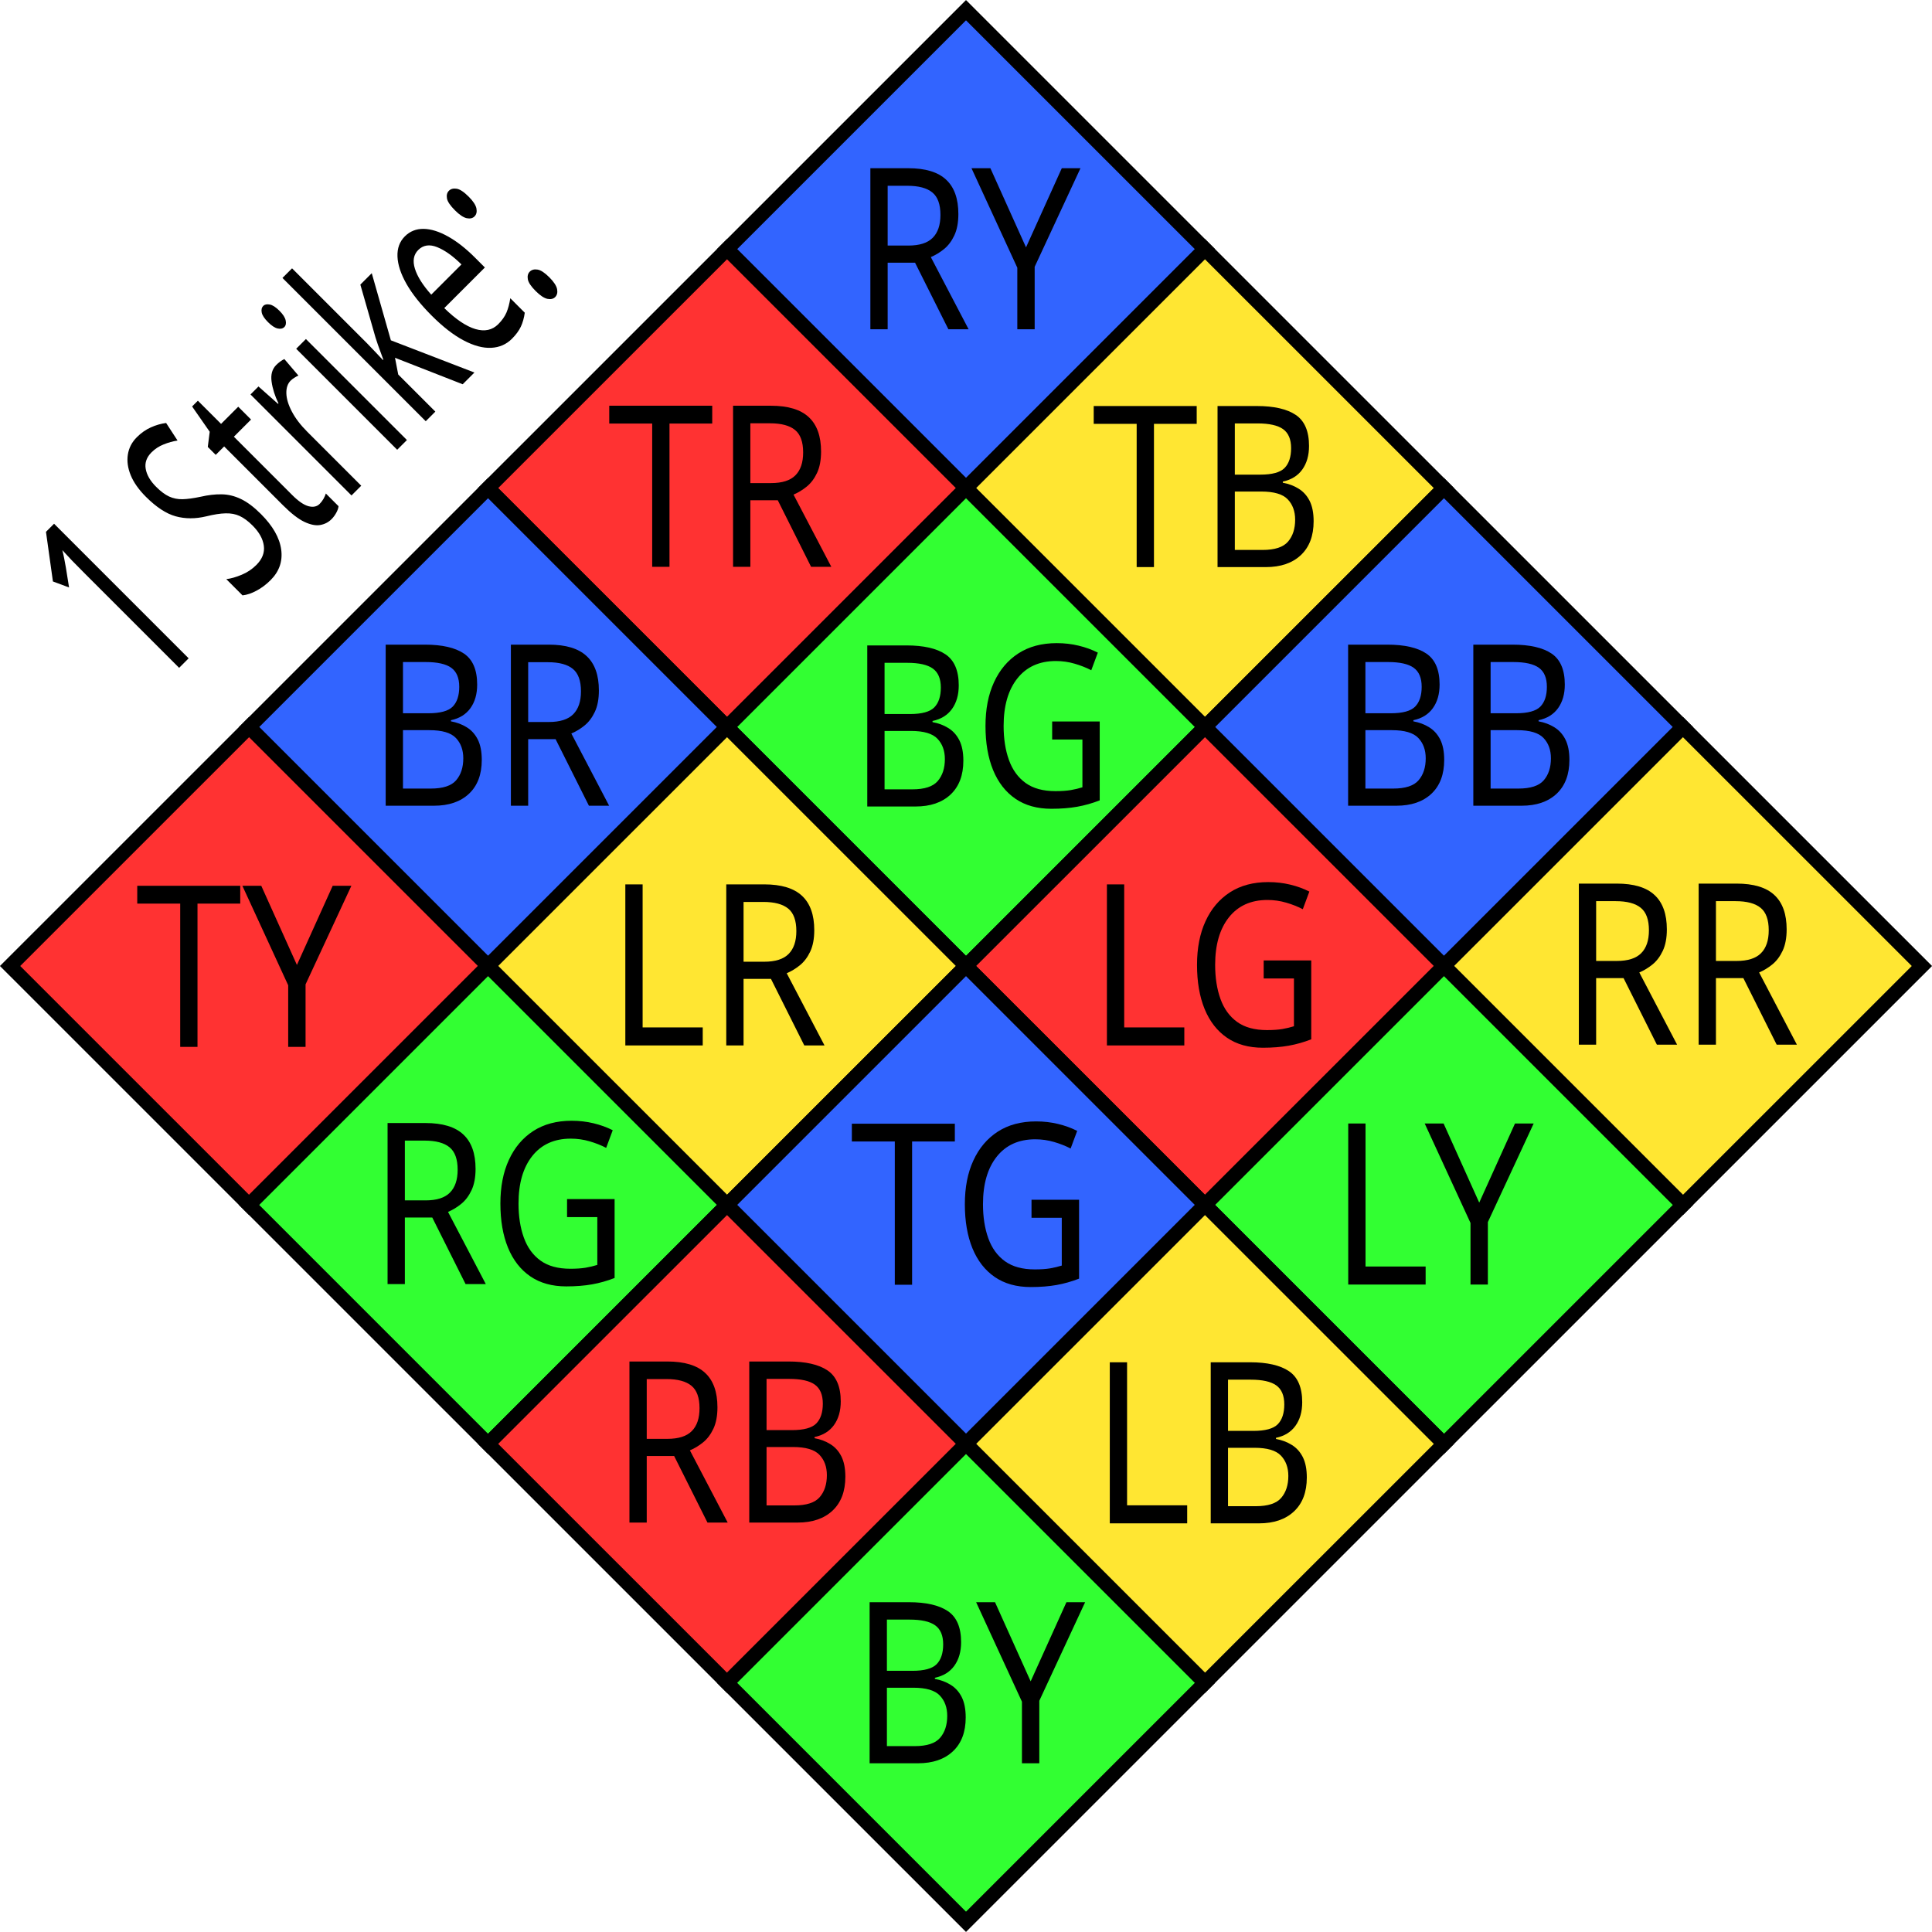
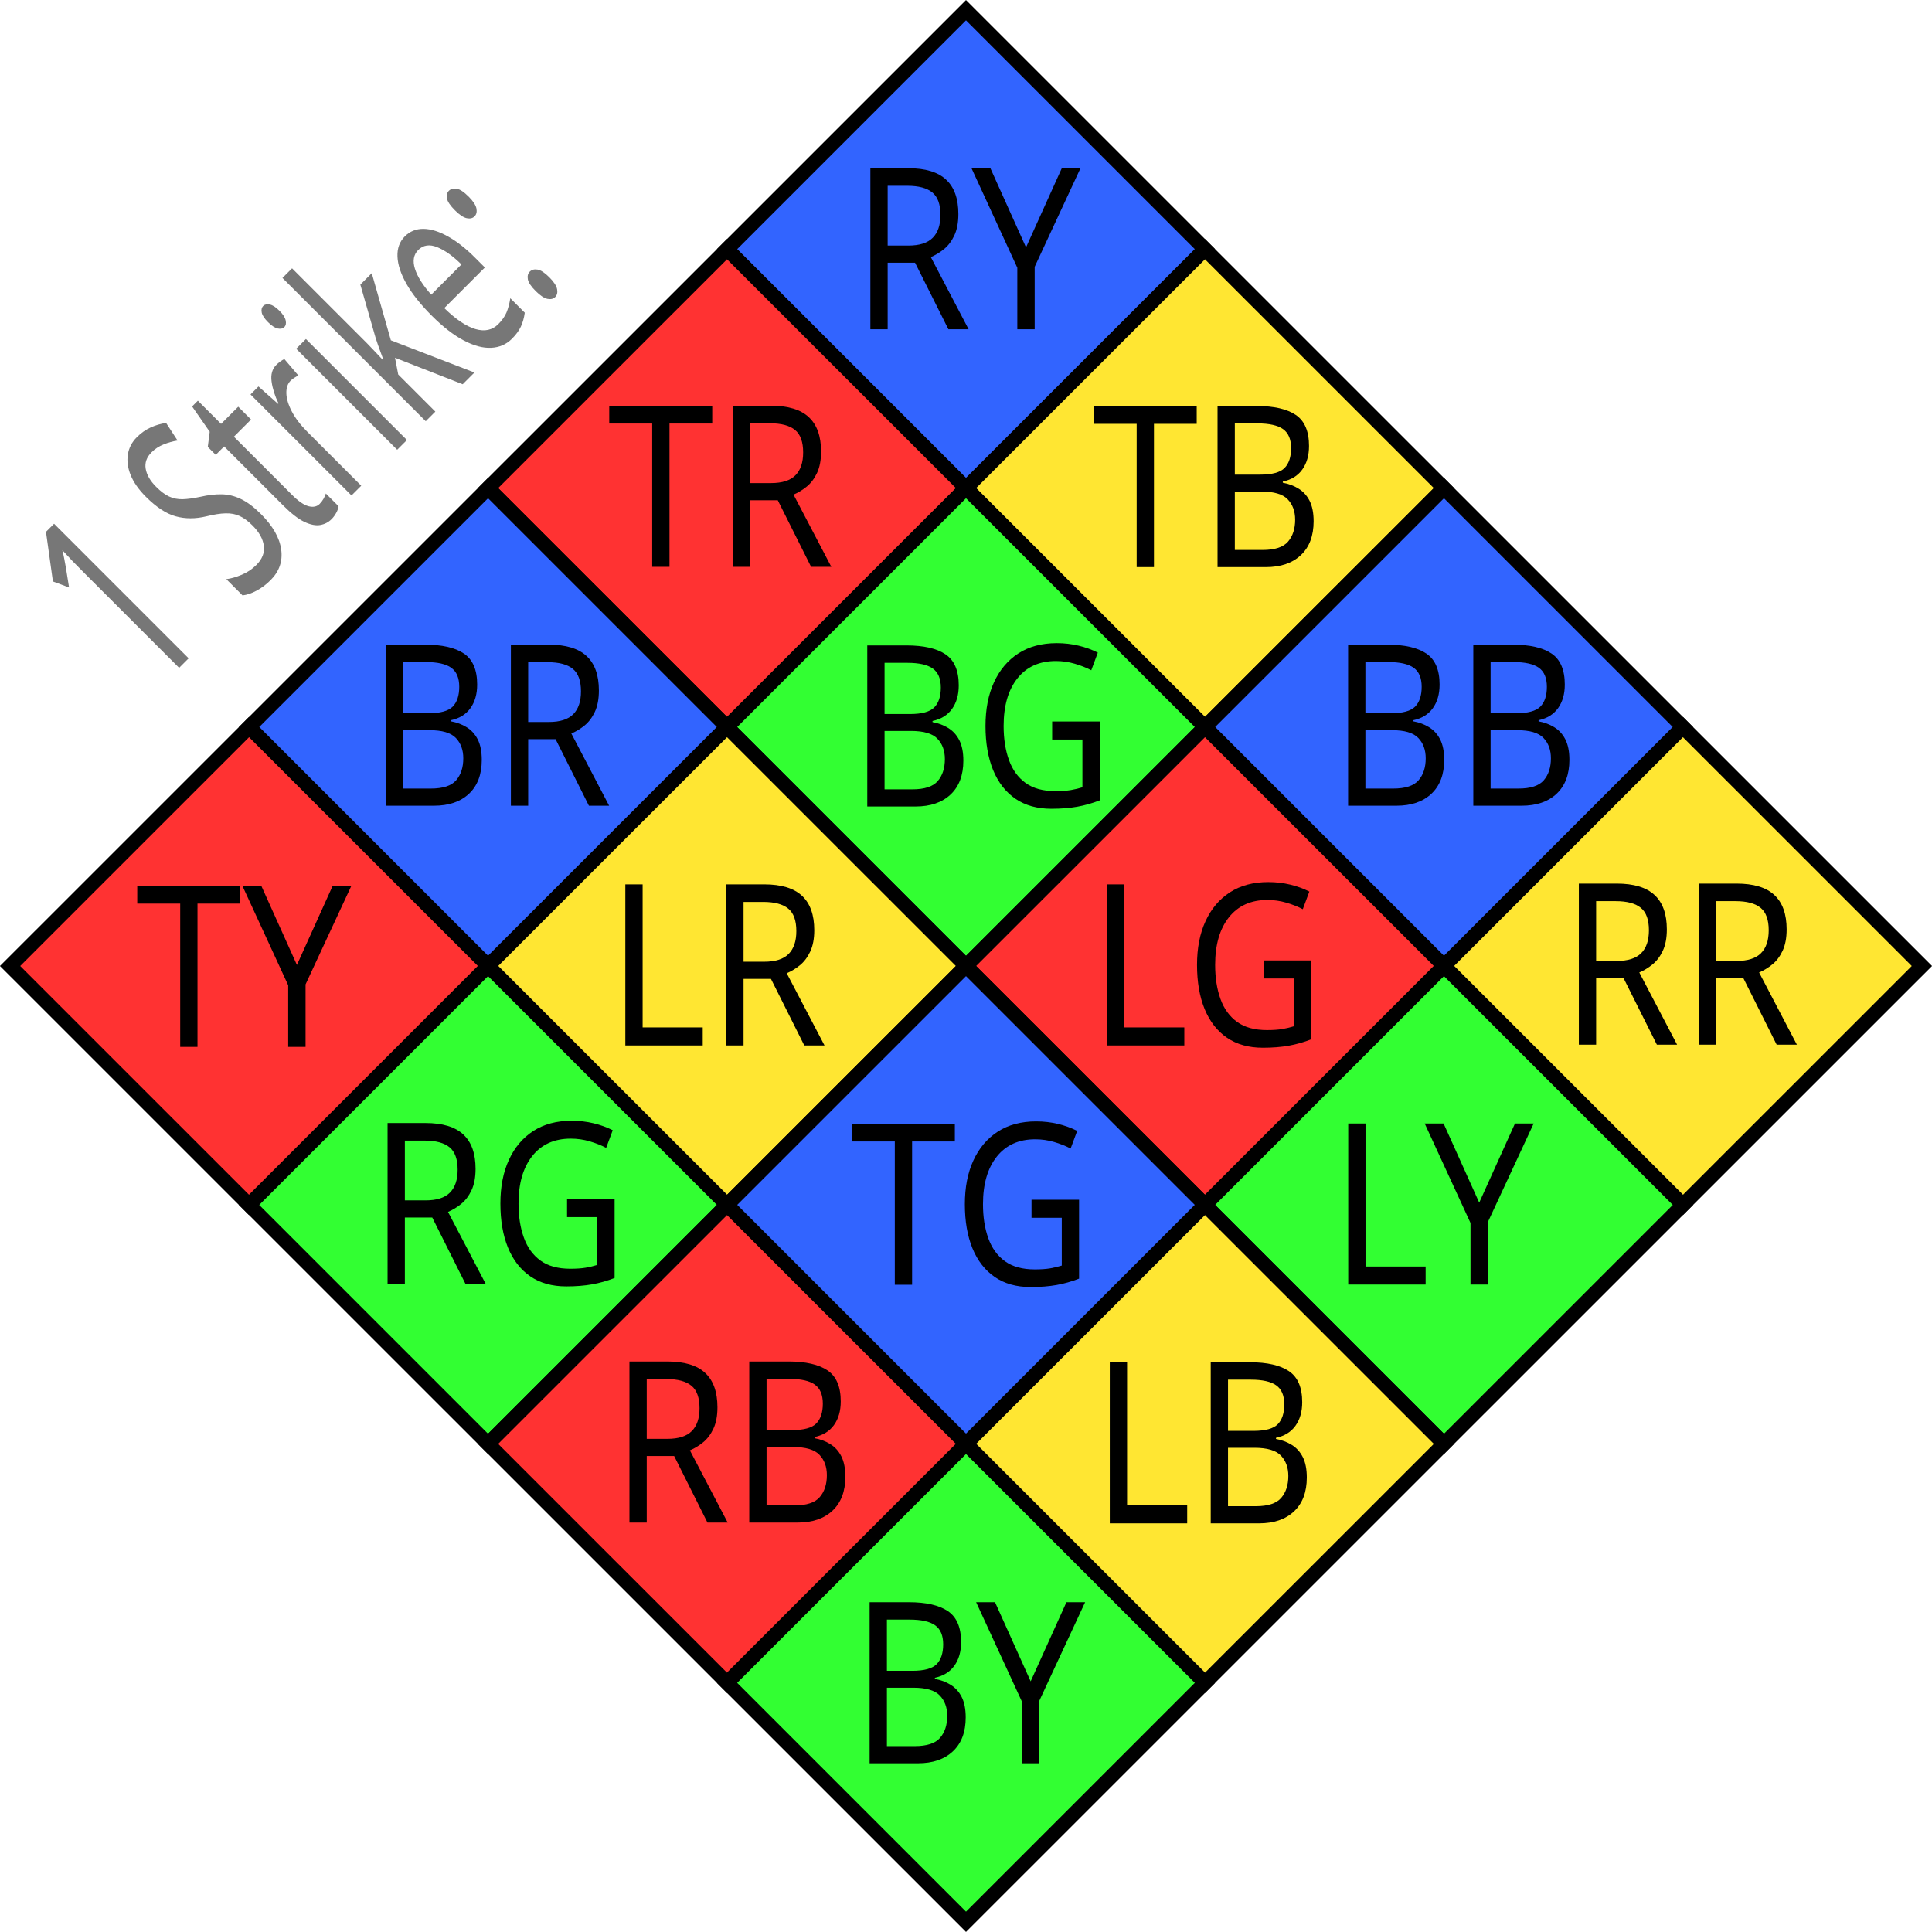
<svg xmlns="http://www.w3.org/2000/svg" viewBox="0 0 400 400" fill="none" version="1.1" id="svg6" width="400" height="400">
  <defs id="defs10" />
  <path style="fill:#3264ff;fill-opacity:1;stroke:#000000;stroke-width:2.969;stroke-linecap:butt;stroke-linejoin:miter;stroke-miterlimit:4;stroke-dasharray:none;stroke-opacity:1" d="M 200,2.11 150.522,51.583 200,101.055 249.478,51.583 Z" id="path1464" />
  <path style="fill:#ffe632;fill-opacity:1;stroke:#000000;stroke-width:2.969;stroke-linecap:butt;stroke-linejoin:miter;stroke-miterlimit:4;stroke-dasharray:none;stroke-opacity:1" d="m 249.478,51.583 -49.478,49.472 49.478,49.472 49.478,-49.472 z" id="path1464-6" />
  <path style="fill:#3264ff;fill-opacity:1;stroke:#000000;stroke-width:2.969;stroke-linecap:butt;stroke-linejoin:miter;stroke-miterlimit:4;stroke-dasharray:none;stroke-opacity:1" d="M 298.956,101.055 249.478,150.528 298.956,200 348.434,150.528 Z" id="path1464-9" />
  <path style="fill:#ffe632;fill-opacity:1;stroke:#000000;stroke-width:2.969;stroke-linecap:butt;stroke-linejoin:miter;stroke-miterlimit:4;stroke-dasharray:none;stroke-opacity:1" d="M 348.434,150.528 298.956,200 348.434,249.472 397.912,200 Z" id="path1464-1" />
  <path style="fill:#ff3232;fill-opacity:1;stroke:#000000;stroke-width:2.969;stroke-linecap:butt;stroke-linejoin:miter;stroke-miterlimit:4;stroke-dasharray:none;stroke-opacity:1" d="m 150.522,51.583 -49.478,49.472 49.478,49.472 49.478,-49.472 z" id="path1464-91" />
  <path style="fill:#32ff32;fill-opacity:1;stroke:#000000;stroke-width:2.969;stroke-linecap:butt;stroke-linejoin:miter;stroke-miterlimit:4;stroke-dasharray:none;stroke-opacity:1" d="M 200,101.055 150.522,150.528 200,200 249.478,150.528 Z" id="path1464-6-8" />
  <path style="fill:#ff3232;fill-opacity:1;stroke:#000000;stroke-width:2.969;stroke-linecap:butt;stroke-linejoin:miter;stroke-miterlimit:4;stroke-dasharray:none;stroke-opacity:1" d="M 249.478,150.528 200,200 249.478,249.472 298.956,200 Z" id="path1464-9-5" />
  <path style="fill:#32ff32;fill-opacity:1;stroke:#000000;stroke-width:2.969;stroke-linecap:butt;stroke-linejoin:miter;stroke-miterlimit:4;stroke-dasharray:none;stroke-opacity:1" d="m 298.956,200 -49.478,49.472 49.478,49.472 49.478,-49.472 z" id="path1464-1-2" />
  <path style="fill:#3264ff;fill-opacity:1;stroke:#000000;stroke-width:2.969;stroke-linecap:butt;stroke-linejoin:miter;stroke-miterlimit:4;stroke-dasharray:none;stroke-opacity:1" d="M 101.044,101.055 51.566,150.528 101.044,200 l 49.478,-49.472 z" id="path1464-7" />
  <path style="fill:#ffe632;fill-opacity:1;stroke:#000000;stroke-width:2.969;stroke-linecap:butt;stroke-linejoin:miter;stroke-miterlimit:4;stroke-dasharray:none;stroke-opacity:1" d="M 150.522,150.528 101.044,200 150.522,249.472 200,200 Z" id="path1464-6-1" />
  <path style="fill:#3264ff;fill-opacity:1;stroke:#000000;stroke-width:2.969;stroke-linecap:butt;stroke-linejoin:miter;stroke-miterlimit:4;stroke-dasharray:none;stroke-opacity:1" d="m 200,200 -49.478,49.472 49.478,49.472 49.478,-49.472 z" id="path1464-9-1" />
  <path style="fill:#ffe632;fill-opacity:1;stroke:#000000;stroke-width:2.969;stroke-linecap:butt;stroke-linejoin:miter;stroke-miterlimit:4;stroke-dasharray:none;stroke-opacity:1" d="m 249.478,249.472 -49.478,49.472 49.478,49.472 49.478,-49.472 z" id="path1464-1-7" />
  <path style="fill:#ff3232;fill-opacity:1;stroke:#000000;stroke-width:2.969;stroke-linecap:butt;stroke-linejoin:miter;stroke-miterlimit:4;stroke-dasharray:none;stroke-opacity:1" d="M 51.566,150.528 2.088,200 51.566,249.472 101.044,200 Z" id="path1464-91-3" />
  <path style="fill:#32ff32;fill-opacity:1;stroke:#000000;stroke-width:2.969;stroke-linecap:butt;stroke-linejoin:miter;stroke-miterlimit:4;stroke-dasharray:none;stroke-opacity:1" d="m 101.044,200 -49.478,49.472 49.478,49.472 49.478,-49.472 z" id="path1464-6-8-4" />
  <path style="fill:#ff3232;fill-opacity:1;stroke:#000000;stroke-width:2.969;stroke-linecap:butt;stroke-linejoin:miter;stroke-miterlimit:4;stroke-dasharray:none;stroke-opacity:1" d="m 150.522,249.472 -49.478,49.472 49.478,49.472 49.478,-49.472 z" id="path1464-9-5-7" />
  <path style="fill:#32ff32;fill-opacity:1;stroke:#000000;stroke-width:2.969;stroke-linecap:butt;stroke-linejoin:miter;stroke-miterlimit:4;stroke-dasharray:none;stroke-opacity:1" d="m 200,298.945 -49.478,49.472 49.478,49.472 49.478,-49.472 z" id="path1464-1-2-8" />
  <text xml:space="preserve" style="font-style:normal;font-variant:normal;font-weight:normal;font-stretch:normal;font-size:43.16px;line-height:1.25;font-family:'Special Elite';-inkscape-font-specification:'Special Elite';fill:#000000;fill-opacity:1;stroke-width:3.237" x="244.638" y="108.482" id="text6923" transform="scale(0.9239726,1.082283)">
    <tspan id="tspan6921" x="244.638" y="108.482" style="font-style:normal;font-variant:normal;font-weight:normal;font-stretch:normal;font-family:'Special Elite';-inkscape-font-specification:'Special Elite';stroke-width:3.237">TB</tspan>
  </text>
  <text xml:space="preserve" style="font-style:normal;font-variant:normal;font-weight:normal;font-stretch:normal;font-size:43.16px;line-height:1.25;font-family:'Special Elite';-inkscape-font-specification:'Special Elite';fill:#000000;fill-opacity:1;stroke-width:3.237" x="136.08" y="108.43" id="text6923-6" transform="scale(0.9239726,1.082283)">
    <tspan id="tspan6921-4" x="136.08" y="108.43" style="font-style:normal;font-variant:normal;font-weight:normal;font-stretch:normal;font-family:'Special Elite';-inkscape-font-specification:'Special Elite';stroke-width:3.237">TR</tspan>
  </text>
  <text xml:space="preserve" style="font-style:normal;font-variant:normal;font-weight:normal;font-stretch:normal;font-size:43.16px;line-height:1.25;font-family:'Special Elite';-inkscape-font-specification:'Special Elite';fill:#000000;fill-opacity:1;stroke-width:3.237" x="190.441" y="245.774" id="text6923-6-4" transform="scale(0.9239726,1.082283)">
    <tspan id="tspan6921-4-4" x="190.441" y="245.774" style="font-style:normal;font-variant:normal;font-weight:normal;font-stretch:normal;font-family:'Special Elite';-inkscape-font-specification:'Special Elite';stroke-width:3.237">TG</tspan>
  </text>
  <text xml:space="preserve" style="font-style:normal;font-variant:normal;font-weight:normal;font-stretch:normal;font-size:43.16px;line-height:1.25;font-family:'Special Elite';-inkscape-font-specification:'Special Elite';fill:#000000;fill-opacity:1;stroke-width:3.237" x="30.318" y="200.263" id="text6923-6-5" transform="scale(0.9239726,1.082283)">
    <tspan id="tspan6921-4-2" x="30.318" y="200.263" style="font-style:normal;font-variant:normal;font-weight:normal;font-stretch:normal;font-family:'Special Elite';-inkscape-font-specification:'Special Elite';stroke-width:3.237">TY</tspan>
  </text>
  <text xml:space="preserve" style="font-style:normal;font-variant:normal;font-weight:normal;font-stretch:normal;font-size:43.16px;line-height:1.25;font-family:'Special Elite';-inkscape-font-specification:'Special Elite';fill:#000000;fill-opacity:1;stroke-width:3.237" x="136.854" y="291.264" id="text6923-6-8" transform="scale(0.9239726,1.082283)">
    <tspan id="tspan6921-4-5" x="136.854" y="291.264" style="font-style:normal;font-variant:normal;font-weight:normal;font-stretch:normal;font-family:'Special Elite';-inkscape-font-specification:'Special Elite';stroke-width:3.237">RB</tspan>
  </text>
  <text xml:space="preserve" style="font-style:normal;font-variant:normal;font-weight:normal;font-stretch:normal;font-size:43.16px;line-height:1.25;font-family:'Special Elite';-inkscape-font-specification:'Special Elite';fill:#000000;fill-opacity:1;stroke-width:3.237" x="82.657" y="245.648" id="text6923-6-9" transform="scale(0.9239726,1.082283)">
    <tspan id="tspan6921-4-0" x="82.657" y="245.648" style="font-style:normal;font-variant:normal;font-weight:normal;font-stretch:normal;font-family:'Special Elite';-inkscape-font-specification:'Special Elite';stroke-width:3.237">RG</tspan>
  </text>
  <text xml:space="preserve" style="font-style:normal;font-variant:normal;font-weight:normal;font-stretch:normal;font-size:43.16px;line-height:1.25;font-family:'Special Elite';-inkscape-font-specification:'Special Elite';fill:#000000;fill-opacity:1;stroke-width:3.237" x="349.592" y="199.842" id="text6923-6-1" transform="scale(0.9239726,1.082283)">
    <tspan id="tspan6921-4-8" x="349.592" y="199.842" style="font-style:normal;font-variant:normal;font-weight:normal;font-stretch:normal;font-family:'Special Elite';-inkscape-font-specification:'Special Elite';stroke-width:3.237">RR</tspan>
  </text>
  <text xml:space="preserve" style="font-style:normal;font-variant:normal;font-weight:normal;font-stretch:normal;font-size:43.16px;line-height:1.25;font-family:'Special Elite';-inkscape-font-specification:'Special Elite';fill:#000000;fill-opacity:1;stroke-width:3.237" x="190.84" y="62.993" id="text6923-6-81" transform="scale(0.9239726,1.082283)">
    <tspan id="tspan6921-4-6" x="190.84" y="62.993" style="font-style:normal;font-variant:normal;font-weight:normal;font-stretch:normal;font-family:'Special Elite';-inkscape-font-specification:'Special Elite';stroke-width:3.237">RY</tspan>
  </text>
  <text xml:space="preserve" style="font-style:normal;font-variant:normal;font-weight:normal;font-stretch:normal;font-size:43.16px;line-height:1.25;font-family:'Special Elite';-inkscape-font-specification:'Special Elite';fill:#000000;fill-opacity:1;stroke-width:3.237" x="297.892" y="154.13" id="text6923-6-94" transform="scale(0.9239726,1.082283)">
    <tspan id="tspan6921-4-02" x="297.892" y="154.13" style="font-style:normal;font-variant:normal;font-weight:normal;font-stretch:normal;font-family:'Special Elite';-inkscape-font-specification:'Special Elite';stroke-width:3.237">BB</tspan>
  </text>
  <text xml:space="preserve" style="font-style:normal;font-variant:normal;font-weight:normal;font-stretch:normal;font-size:43.16px;line-height:1.25;font-family:'Special Elite';-inkscape-font-specification:'Special Elite';fill:#000000;fill-opacity:1;stroke-width:3.237" x="190.671" y="337.312" id="text6923-6-3" transform="scale(0.9239726,1.082283)">
    <tspan id="tspan6921-4-88" x="190.671" y="337.312" style="font-style:normal;font-variant:normal;font-weight:normal;font-stretch:normal;font-family:'Special Elite';-inkscape-font-specification:'Special Elite';stroke-width:3.237">BY</tspan>
  </text>
  <text xml:space="preserve" style="font-style:normal;font-variant:normal;font-weight:normal;font-stretch:normal;font-size:43.16px;line-height:1.25;font-family:'Special Elite';-inkscape-font-specification:'Special Elite';fill:#000000;fill-opacity:1;stroke-width:3.237" x="190.146" y="154.278" id="text6923-6-49" transform="scale(0.9239726,1.082283)">
    <tspan id="tspan6921-4-53" x="190.146" y="154.278" style="font-style:normal;font-variant:normal;font-weight:normal;font-stretch:normal;font-family:'Special Elite';-inkscape-font-specification:'Special Elite';stroke-width:3.237">BG</tspan>
  </text>
  <text xml:space="preserve" style="font-style:normal;font-variant:normal;font-weight:normal;font-stretch:normal;font-size:43.16px;line-height:1.25;font-family:'Special Elite';-inkscape-font-specification:'Special Elite';fill:#000000;fill-opacity:1;stroke-width:3.237" x="82.236" y="154.13" id="text6923-6-2" transform="scale(0.9239726,1.082283)">
    <tspan id="tspan6921-4-49" x="82.236" y="154.13" style="font-style:normal;font-variant:normal;font-weight:normal;font-stretch:normal;font-family:'Special Elite';-inkscape-font-specification:'Special Elite';stroke-width:3.237">BR</tspan>
  </text>
  <text xml:space="preserve" style="font-style:normal;font-variant:normal;font-weight:normal;font-stretch:normal;font-size:43.16px;line-height:1.25;font-family:'Special Elite';-inkscape-font-specification:'Special Elite';fill:#000000;fill-opacity:1;stroke-width:3.237" x="243.842" y="199.989" id="text6923-6-50" transform="scale(0.9239726,1.082283)">
    <tspan id="tspan6921-4-64" x="243.842" y="199.989" style="font-style:normal;font-variant:normal;font-weight:normal;font-stretch:normal;font-family:'Special Elite';-inkscape-font-specification:'Special Elite';stroke-width:3.237">LG</tspan>
  </text>
  <text xml:space="preserve" style="font-style:normal;font-variant:normal;font-weight:normal;font-stretch:normal;font-size:43.16px;line-height:1.25;font-family:'Special Elite';-inkscape-font-specification:'Special Elite';fill:#000000;fill-opacity:1;stroke-width:3.237" x="297.917" y="245.732" id="text6923-6-54" transform="scale(0.9239726,1.082283)">
    <tspan id="tspan6921-4-024" x="297.917" y="245.732" style="font-style:normal;font-variant:normal;font-weight:normal;font-stretch:normal;font-family:'Special Elite';-inkscape-font-specification:'Special Elite';stroke-width:3.237">LY</tspan>
  </text>
  <text xml:space="preserve" style="font-style:normal;font-variant:normal;font-weight:normal;font-stretch:normal;font-size:43.16px;line-height:1.25;font-family:'Special Elite';-inkscape-font-specification:'Special Elite';fill:#000000;fill-opacity:1;stroke-width:3.237" x="244.49" y="291.411" id="text6923-6-48" transform="scale(0.9239726,1.082283)">
    <tspan id="tspan6921-4-1" x="244.49" y="291.411" style="font-style:normal;font-variant:normal;font-weight:normal;font-stretch:normal;font-family:'Special Elite';-inkscape-font-specification:'Special Elite';stroke-width:3.237">LB</tspan>
  </text>
  <text xml:space="preserve" style="font-style:normal;font-variant:normal;font-weight:normal;font-stretch:normal;font-size:43.16px;line-height:1.25;font-family:'Special Elite';-inkscape-font-specification:'Special Elite';fill:#000000;fill-opacity:1;stroke-width:3.237" x="135.932" y="199.989" id="text6923-6-27" transform="scale(0.9239726,1.082283)">
    <tspan id="tspan6921-4-10" x="135.932" y="199.989" style="font-style:normal;font-variant:normal;font-weight:normal;font-stretch:normal;font-family:'Special Elite';-inkscape-font-specification:'Special Elite';stroke-width:3.237">LR</tspan>
  </text>
  <text xml:space="preserve" style="font-size:42.284px;line-height:1.25;font-family:sans-serif;stroke-width:3.171" x="-104.763" y="94.995" id="text2675" transform="matrix(0.5417426,-0.5417426,0.9229475,0.9229475,0,0)">
-     <tspan id="tspan2673" x="-104.763" y="94.995" style="font-style:normal;font-variant:normal;font-weight:normal;font-stretch:normal;font-family:'Special Elite';-inkscape-font-specification:'Special Elite';fill:#000000;fill-opacity:1;stroke-width:3.171">1 Strike:</tspan>
+     <tspan id="tspan2673" x="-104.763" y="94.995" style="font-style:normal;font-variant:normal;font-weight:normal;font-stretch:normal;font-family:'Special Elite';-inkscape-font-specification:'Special Elite';fill:#777777;fill-opacity:1;stroke-width:3.171">1 Strike:</tspan>
  </text>
</svg>
